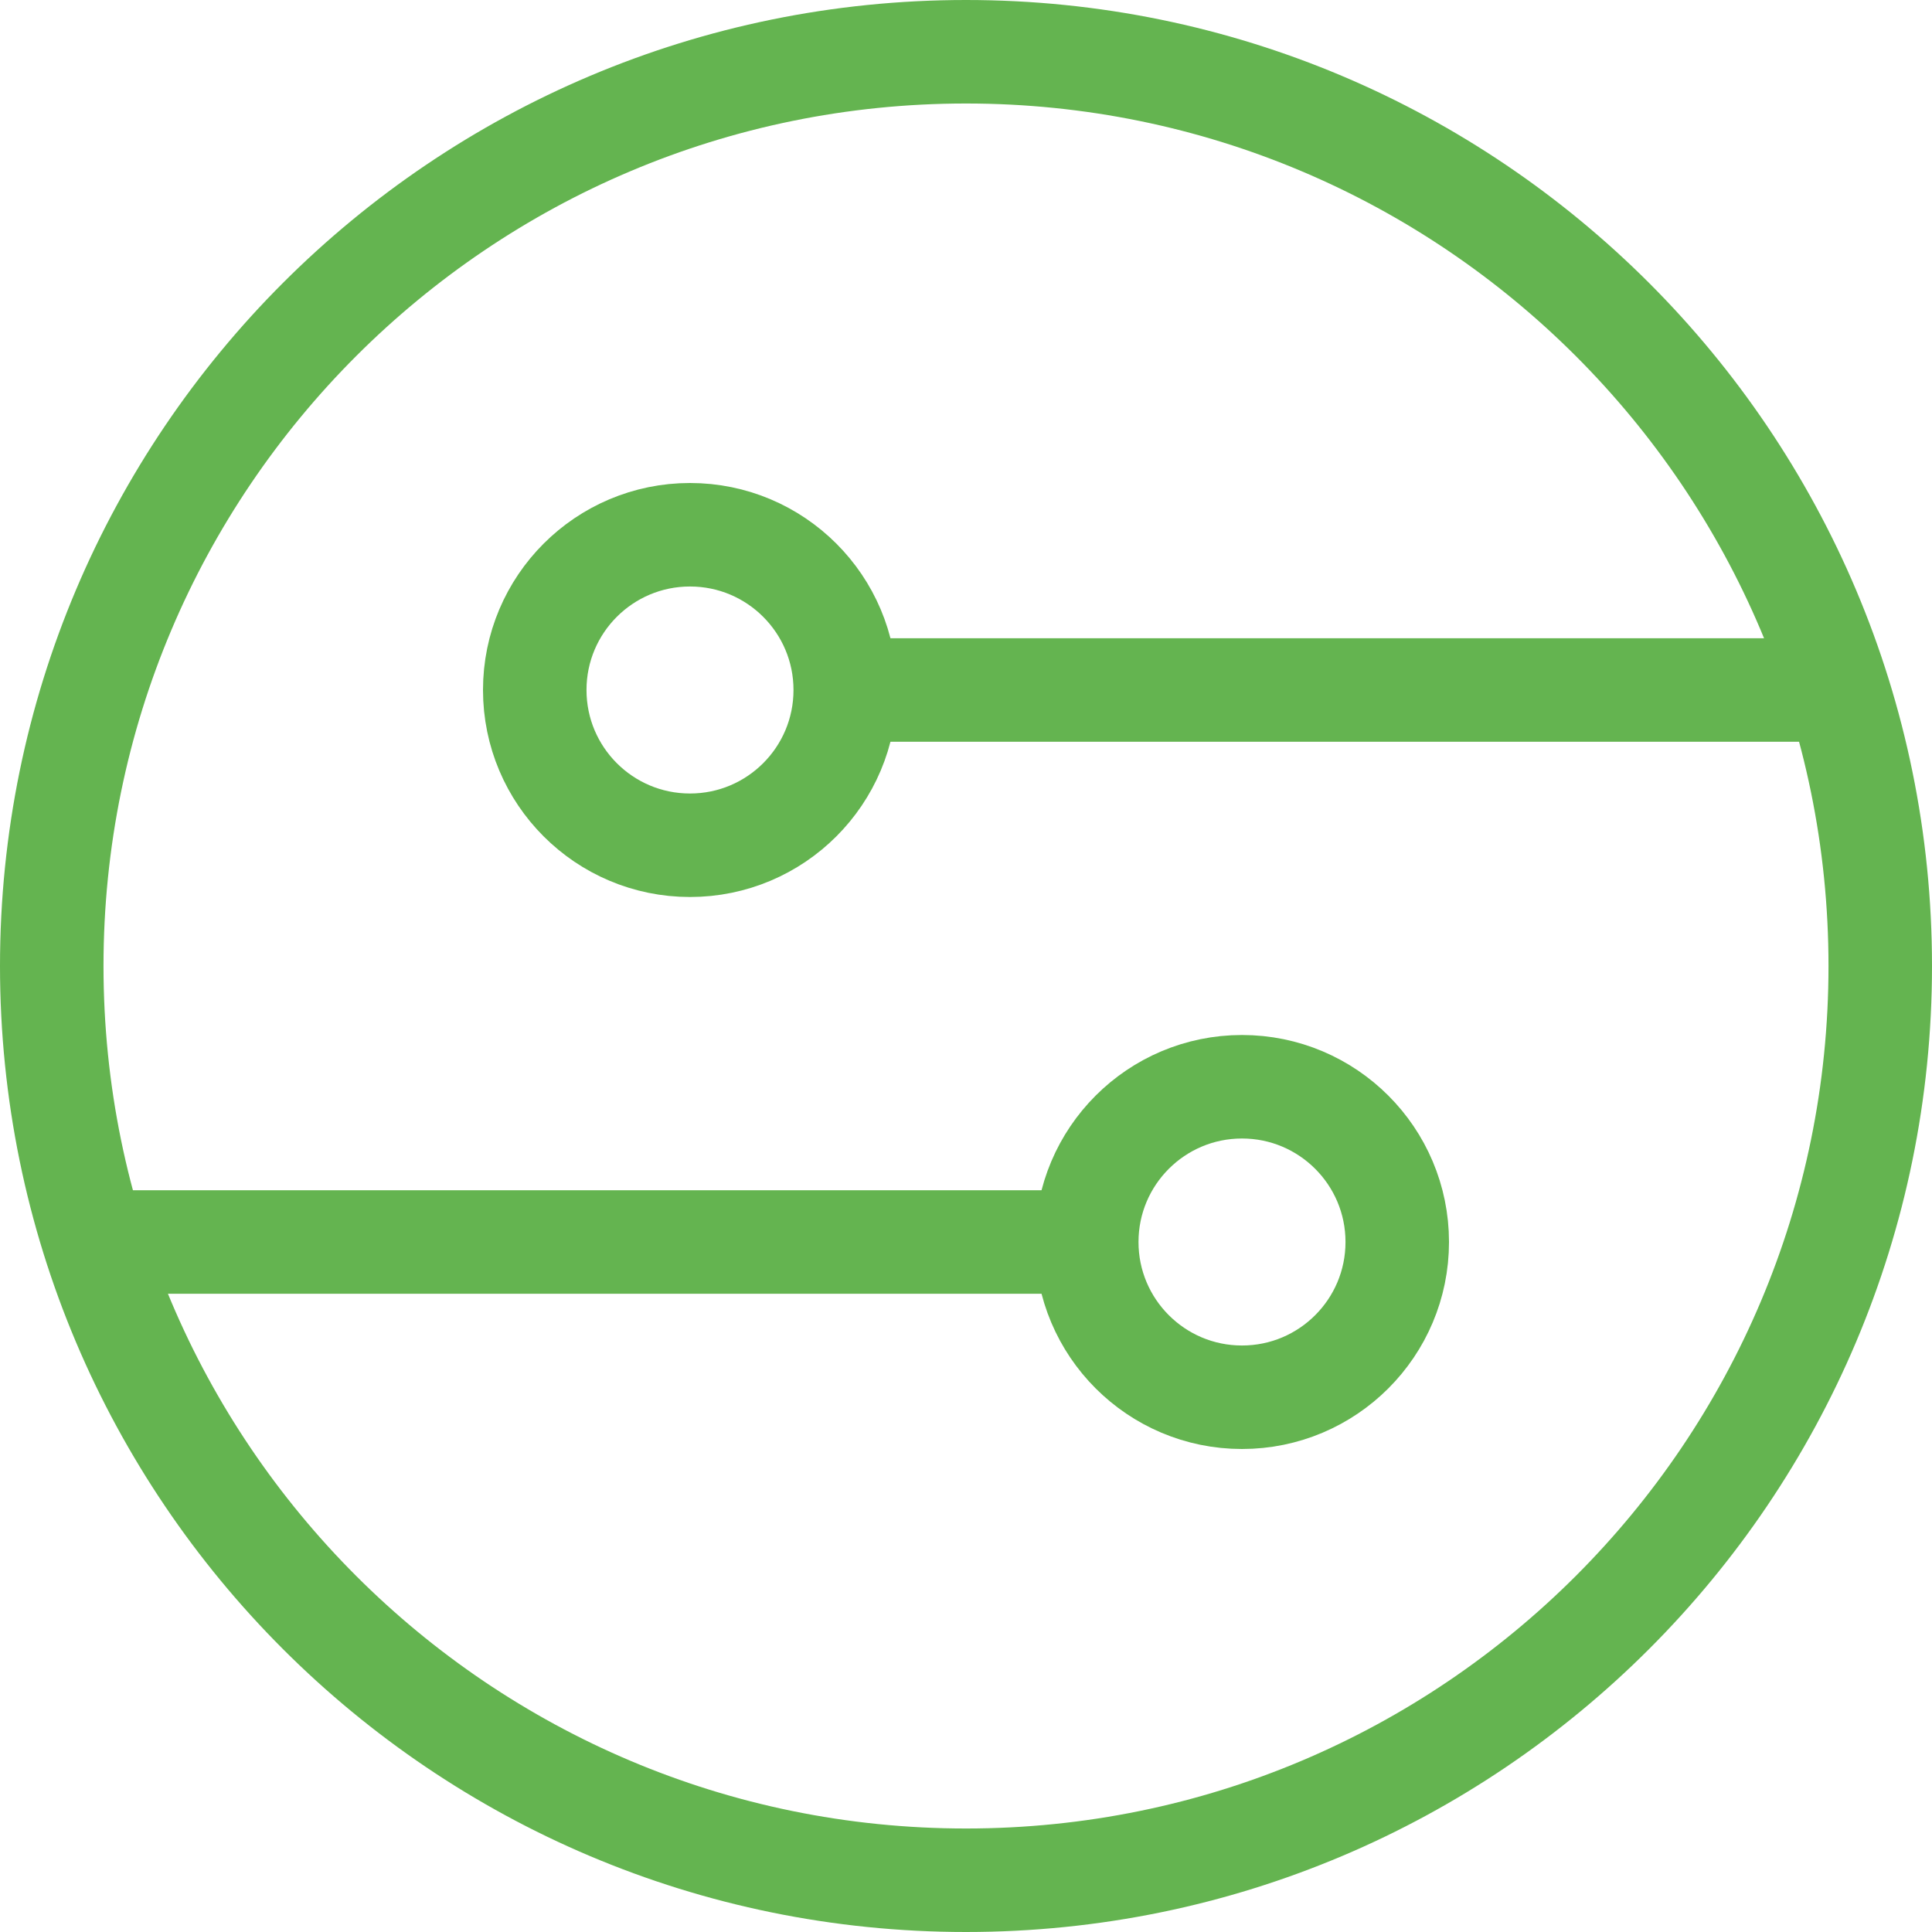
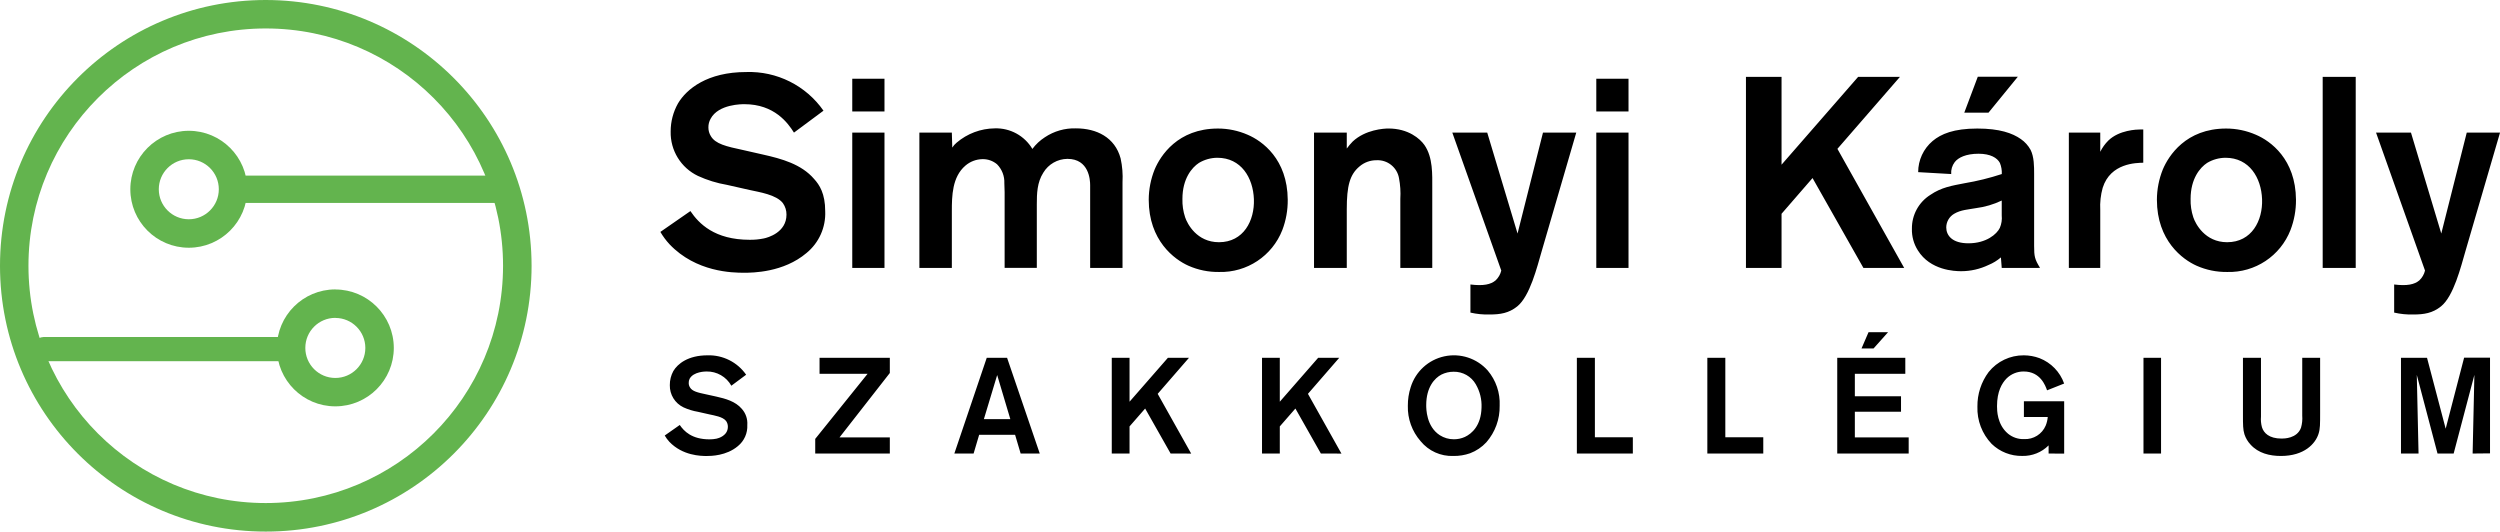
- <svg xmlns="http://www.w3.org/2000/svg" fill="none" stroke="#64b450" stroke-width="24" viewBox="32 32 448 448">
-   <circle cx="256" cy="256" r="212" />
-   <circle cx="192" cy="192" r="36" />
-   <path d="M228 192h230" />
-   <circle cx="320" cy="320" r="36" />
-   <path d="M284 320H54" />
+ <svg xmlns="http://www.w3.org/2000/svg" viewBox="0 0 711.46 151.27">
+   <defs>
+     <style>.b{fill:#63b44e}</style>
+   </defs>
+   <path d="M229.52 72c-6.55 5.55-15.33 5.62-17.79 5.62-3.24 0-13.63-.15-21.18-8.09a20.11 20.11 0 0 1-2.62-3.53l8.55-5.93c2.39 3.54 6.85 8.17 16.87 8.17a18.89 18.89 0 0 0 4-.38c1.16-.23 6.47-1.7 6.47-6.78a5.53 5.53 0 0 0-1-3.24c-1.85-2.46-6.78-3.16-9.47-3.77l-6.47-1.46a33.06 33.06 0 0 1-8.24-2.54 13.65 13.65 0 0 1-7.78-12.63 16.25 16.25 0 0 1 2.08-8c2.46-4.16 8.4-8.94 19.41-8.94a25.77 25.77 0 0 1 22 11l-8.4 6.24c-1.69-2.7-5.55-8.09-14.1-8.09-.54 0-7.39-.08-9.63 4.16a4.87 4.87 0 0 0-.62 2.46 4.58 4.58 0 0 0 .69 2.46c1.31 2.23 4.31 2.93 9.32 4L217.2 44c5.16 1.16 10.86 2.7 14.48 6.93 1.54 1.69 3.16 4.16 3.16 9.17a14.54 14.54 0 0 1-5.32 11.9zm13.02-40.27v-9.32h9.17v9.32zm0 44.52V37.73h9.17v38.52zm67.7 0V52.68c0-1.46-.31-7.47-6.47-7.47a8.09 8.09 0 0 0-6.86 3.93c-1.77 2.77-1.85 5.93-1.85 9v18.1h-9.16V54.68c0-.85-.08-1.69-.08-2.54a7.21 7.21 0 0 0-2.08-5.39 6.23 6.23 0 0 0-4.16-1.46 7.65 7.65 0 0 0-4.85 1.85c-3.77 3.24-3.85 8.63-3.85 12.94v16.17h-9.24V37.73h9.24L271 42a5.9 5.9 0 0 1 1.23-1.39 17 17 0 0 1 10.86-4.08 12 12 0 0 1 10.71 5.85 13.65 13.65 0 0 1 3.54-3.31 15.09 15.09 0 0 1 8.86-2.54c5.85 0 11.09 2.54 12.71 8.55a25.14 25.14 0 0 1 .54 6.78v24.39zm54.69-10.79a18.77 18.77 0 0 1-18 11.94 20.72 20.72 0 0 1-8.7-1.77c-4-1.77-11.32-7.16-11.32-18.79a23.24 23.24 0 0 1 1.69-8.63c1.62-3.85 6.55-11.63 18-11.63a21.13 21.13 0 0 1 8.47 1.77c4.16 1.77 11.32 6.93 11.4 18.49a23.57 23.57 0 0 1-1.54 8.62zM346.44 44.9a10.32 10.32 0 0 0-5.24 1.46c-2 1.31-4.7 4.47-4.7 10.24a15.16 15.16 0 0 0 .77 5.24c.62 1.85 3.31 7.09 9.63 7.09 7 0 10.17-6.16 9.94-12.25s-3.62-11.78-10.4-11.78zm52.07 31.35V56.61a23.56 23.56 0 0 0-.38-5.93 6.17 6.17 0 0 0-6.39-5.08 7.33 7.33 0 0 0-4.85 1.77c-2.77 2.31-3.62 5.55-3.62 12.17v16.71h-9.32V37.73h9.32v4.54a17.79 17.79 0 0 1 1.69-2c3.62-3.39 8.86-3.7 10.17-3.7 5.7 0 9 2.93 10.24 4.7 2.46 3.54 2.23 8.4 2.23 12.32v22.66zm40.28-4.93c-1.39 4.78-3.39 12.94-7 15.87-2.39 1.93-4.85 2.31-7.86 2.31a21.58 21.58 0 0 1-5.47-.54v-8c3.7.46 5.78 0 7.16-1.16a5.62 5.62 0 0 0 1.62-2.8L413.3 37.73h9.94l8.63 28.73 7.24-28.73h9.47zm15.49-39.59v-9.32h9.17v9.32zm0 44.52V37.73h9.17v38.52zm76.02 0l-14.48-25.58L507 60.84v15.41h-10.13V21.87H507v25l21.8-25h11.9l-17.8 20.49 19 33.89zm39.36 0l-.23-3a12.94 12.94 0 0 1-3.54 2.16 18 18 0 0 1-7.78 1.77c-1.85 0-8.78-.23-12.32-5.93a10.9 10.9 0 0 1-1.69-6.16 11.22 11.22 0 0 1 5.24-9.63c3.16-2.16 6.16-2.62 9.71-3.31a72.37 72.37 0 0 0 10.63-2.62 7.39 7.39 0 0 0-.54-3.16c-.77-1.46-2.7-2.62-6.08-2.62-3.54 0-5.78 1.08-6.78 2.39a5 5 0 0 0-1 3.39l-9.4-.54a11.6 11.6 0 0 1 4.12-8.87c2.39-2 6-3.54 12.71-3.54 6.32 0 10 1.31 12.4 3a9 9 0 0 1 2.77 3.08c1 2 1 4.7 1 6.86V70c0 2.93.15 3.77 1.69 6.24zm0-19.18a24 24 0 0 1-7.32 2.16c-2.08.39-4.31.46-6.24 1.62a4.53 4.53 0 0 0-2.23 3.85c0 2.31 1.69 4.54 6.32 4.54 5.08 0 8.09-2.62 8.93-4.39a7.14 7.14 0 0 0 .54-3.54zm-3.77-25H559l3.85-10.24h11.4zm32.5 21.38a19.45 19.45 0 0 0-.69 6.32v16.48h-8.94V37.73h8.94v5.47A11.9 11.9 0 0 1 600 40c3.08-3 8.09-3.16 9.17-3.16h.77v9.47c-1.94.05-9.32.05-11.55 7.14zm53.45 12.01a18.77 18.77 0 0 1-18 11.94 20.72 20.72 0 0 1-8.7-1.77c-4-1.77-11.32-7.16-11.32-18.79a23.24 23.24 0 0 1 1.69-8.63c1.62-3.85 6.55-11.63 18-11.63a21.12 21.12 0 0 1 8.49 1.77c4.16 1.77 11.32 6.93 11.4 18.49a23.56 23.56 0 0 1-1.56 8.62zM633.35 44.9a10.32 10.32 0 0 0-5.24 1.46c-2 1.31-4.7 4.47-4.7 10.24a15.16 15.16 0 0 0 .77 5.24c.62 1.85 3.31 7.09 9.63 7.09 7 0 10.17-6.16 9.94-12.25s-3.62-11.78-10.4-11.78zM661 76.25V21.87h9.4v54.38zm40.67-4.93c-1.39 4.78-3.39 12.94-7 15.87-2.39 1.93-4.85 2.31-7.86 2.31a21.58 21.58 0 0 1-5.47-.54v-8c3.7.46 5.78 0 7.16-1.16a5.61 5.61 0 0 0 1.62-2.8l-13.94-39.27h9.94l8.63 28.73L702 37.73h9.47zM210 126.95c-3.28 2.78-7.68 2.82-8.91 2.82-1.62 0-6.83-.08-10.61-4.05a10 10 0 0 1-1.31-1.78l4.28-3c1.2 1.77 3.43 4.09 8.45 4.09a9.49 9.49 0 0 0 2-.19c.58-.12 3.24-.85 3.24-3.4a2.77 2.77 0 0 0-.5-1.62c-.93-1.24-3.4-1.58-4.75-1.89l-3.24-.73a16.59 16.59 0 0 1-4.13-1.27 6.84 6.84 0 0 1-3.9-6.33 8.14 8.14 0 0 1 1-4c1.23-2.08 4.21-4.48 9.72-4.48a12.91 12.91 0 0 1 11 5.52l-4.21 3.13a7.91 7.91 0 0 0-7.06-4.05c-.27 0-3.7 0-4.82 2.08a2.44 2.44 0 0 0-.25 1.2 2.29 2.29 0 0 0 .35 1.24c.66 1.12 2.16 1.47 4.67 2l2.82.62c2.59.58 5.44 1.35 7.25 3.47a6.19 6.19 0 0 1 1.58 4.59 7.28 7.28 0 0 1-2.67 6.03zm22 2.12v-4.17l14.9-18.52h-13.67v-4.55h20v4.32l-14.32 18.33h14.32v4.59zm58.46 0l-1.58-5.33h-10.23l-1.58 5.33h-5.48l9.22-27.24h5.79l9.3 27.24zm-6.68-22.34L280 119.27h7.52zm49.36 22.34l-7.25-12.81-4.44 5.09v7.72h-5.06v-27.25h5.06v12.5l10.92-12.5h6l-8.91 10.26 9.53 17zm42.76 0l-7.25-12.81-4.44 5.09v7.72h-5.06v-27.25h5.06v12.5l10.92-12.5h6l-8.91 10.26 9.53 17zm47.1-3.21a12.2 12.2 0 0 1-4.63 3.13 13.71 13.71 0 0 1-4.75.77 11.49 11.49 0 0 1-9.34-4.21 14.67 14.67 0 0 1-3.63-10.07 16.74 16.74 0 0 1 .81-5.29 12.87 12.87 0 0 1 21.92-4.75 14.49 14.49 0 0 1 3.4 10 15.38 15.38 0 0 1-3.78 10.42zm-3-16.48a7.13 7.13 0 0 0-6.33-3.59 7.75 7.75 0 0 0-3.47.81c-1.93 1-4.32 3.59-4.32 8.68 0 1 0 6.06 3.86 8.57a7.34 7.34 0 0 0 4 1.16 7.5 7.5 0 0 0 3.13-.66c2-.93 4.63-3.24 4.75-8.37a12.07 12.07 0 0 0-1.62-6.59zm28.75 19.69v-27.25h5.13v22.61h10.8v4.63zm37.13 0v-27.25H491v22.61h10.8v4.63zm36.97 0v-27.25h19.37v4.55h-14.36v6.41H541v4.4h-13.14v7.29h15.32v4.59zm10.34-29.91h-3.43l2-4.63h5.56zM583 129.07v-2.32a10.22 10.22 0 0 1-7.49 3 12.19 12.19 0 0 1-8.72-3.43 14.64 14.64 0 0 1-4.05-10.61 16.07 16.07 0 0 1 3.2-9.84 12.69 12.69 0 0 1 10-4.75 13 13 0 0 1 4.48.81 12.06 12.06 0 0 1 7 7.22l-4.86 1.93c-.46-1.31-1.89-5.36-6.64-5.36a6.84 6.84 0 0 0-4.9 2c-1.31 1.35-2.7 3.67-2.7 7.87 0 1.12 0 5.21 3.13 7.83a6.83 6.83 0 0 0 4.59 1.54 6.33 6.33 0 0 0 6.14-3.86 8.52 8.52 0 0 0 .58-2.43h-6.79v-4.48h11.46v14.9zm27 0v-27.25h5v27.24zm49.8-5.56c-.89 2.74-4 6.25-10.69 6.25-3.2 0-6.41-.77-8.64-3.24a7.91 7.91 0 0 1-1.74-2.93c-.42-1.39-.42-2.66-.42-5.56v-16.21h5.13v16.75a8.67 8.67 0 0 0 .27 3c.5 1.62 2 3.24 5.6 3.24.66 0 4.4 0 5.52-3.09a9.63 9.63 0 0 0 .35-3.43v-16.47h5.09v15.71c-.01 3.13.03 4.47-.47 5.98zm43.87 5.56l.5-22.38-5.9 22.38h-4.59l-5.9-22.38.5 22.38h-5v-27.25h7.41L696 122l5.25-20.22h7.37v27.24z" />
+   <path d="M75.64 8.1A67.53 67.53 0 1 1 8.1 75.64 67.53 67.53 0 0 1 75.64 8.1m0-8.1a75.64 75.64 0 1 0 75.64 75.64A75.72 75.72 0 0 0 75.64 0z" class="b" />
+   <path d="M141.28 57.76H66.45a3.9 3.9 0 0 1 0-7.79h74.83a3.9 3.9 0 1 1 0 7.79zM53.73 45.32a8.54 8.54 0 1 0 8.54 8.54 8.54 8.54 0 0 0-8.54-8.54m0-8.1a16.64 16.64 0 1 1-16.64 16.64 16.66 16.66 0 0 1 16.64-16.64zM82.8 102.8H12.38a3.45 3.45 0 0 1 0-6.89H82.8a3.45 3.45 0 0 1 0 6.89z" class="b" />
+   <path d="M95.43 90.48A8.54 8.54 0 1 1 86.89 99a8.54 8.54 0 0 1 8.54-8.54m0-8.1A16.64 16.64 0 1 0 112.07 99a16.66 16.66 0 0 0-16.64-16.62z" class="b" />
</svg>
